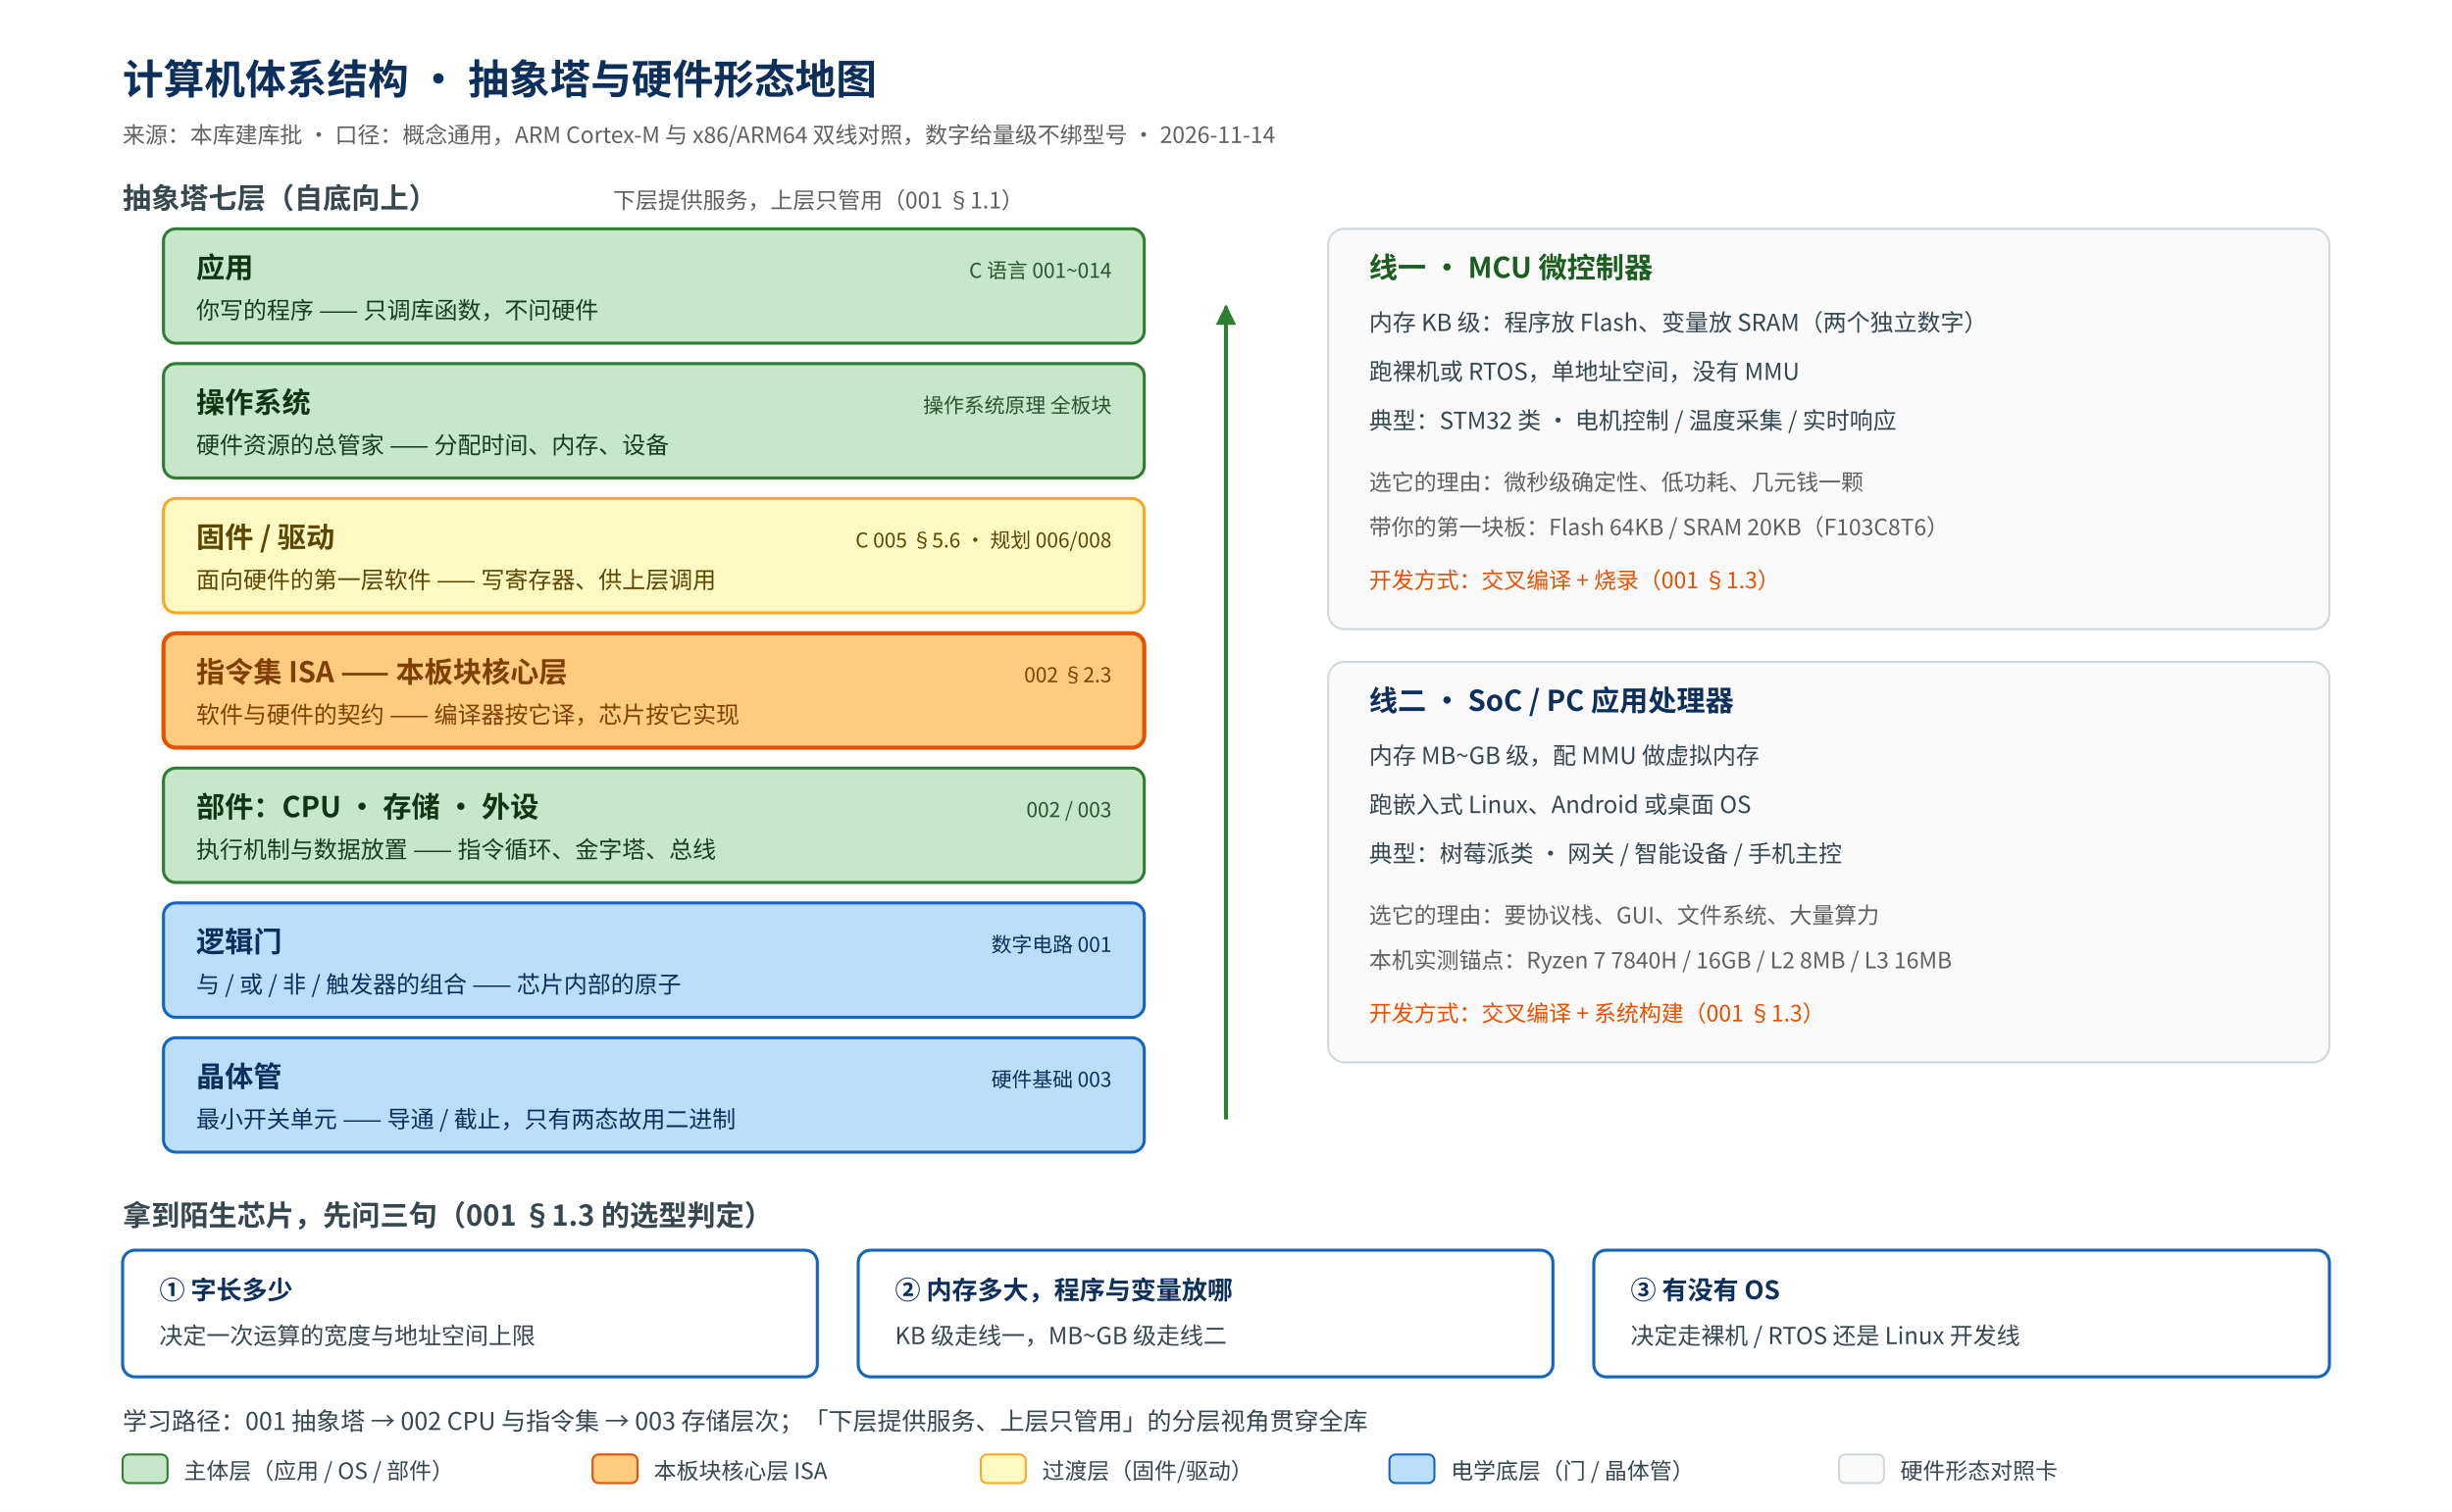
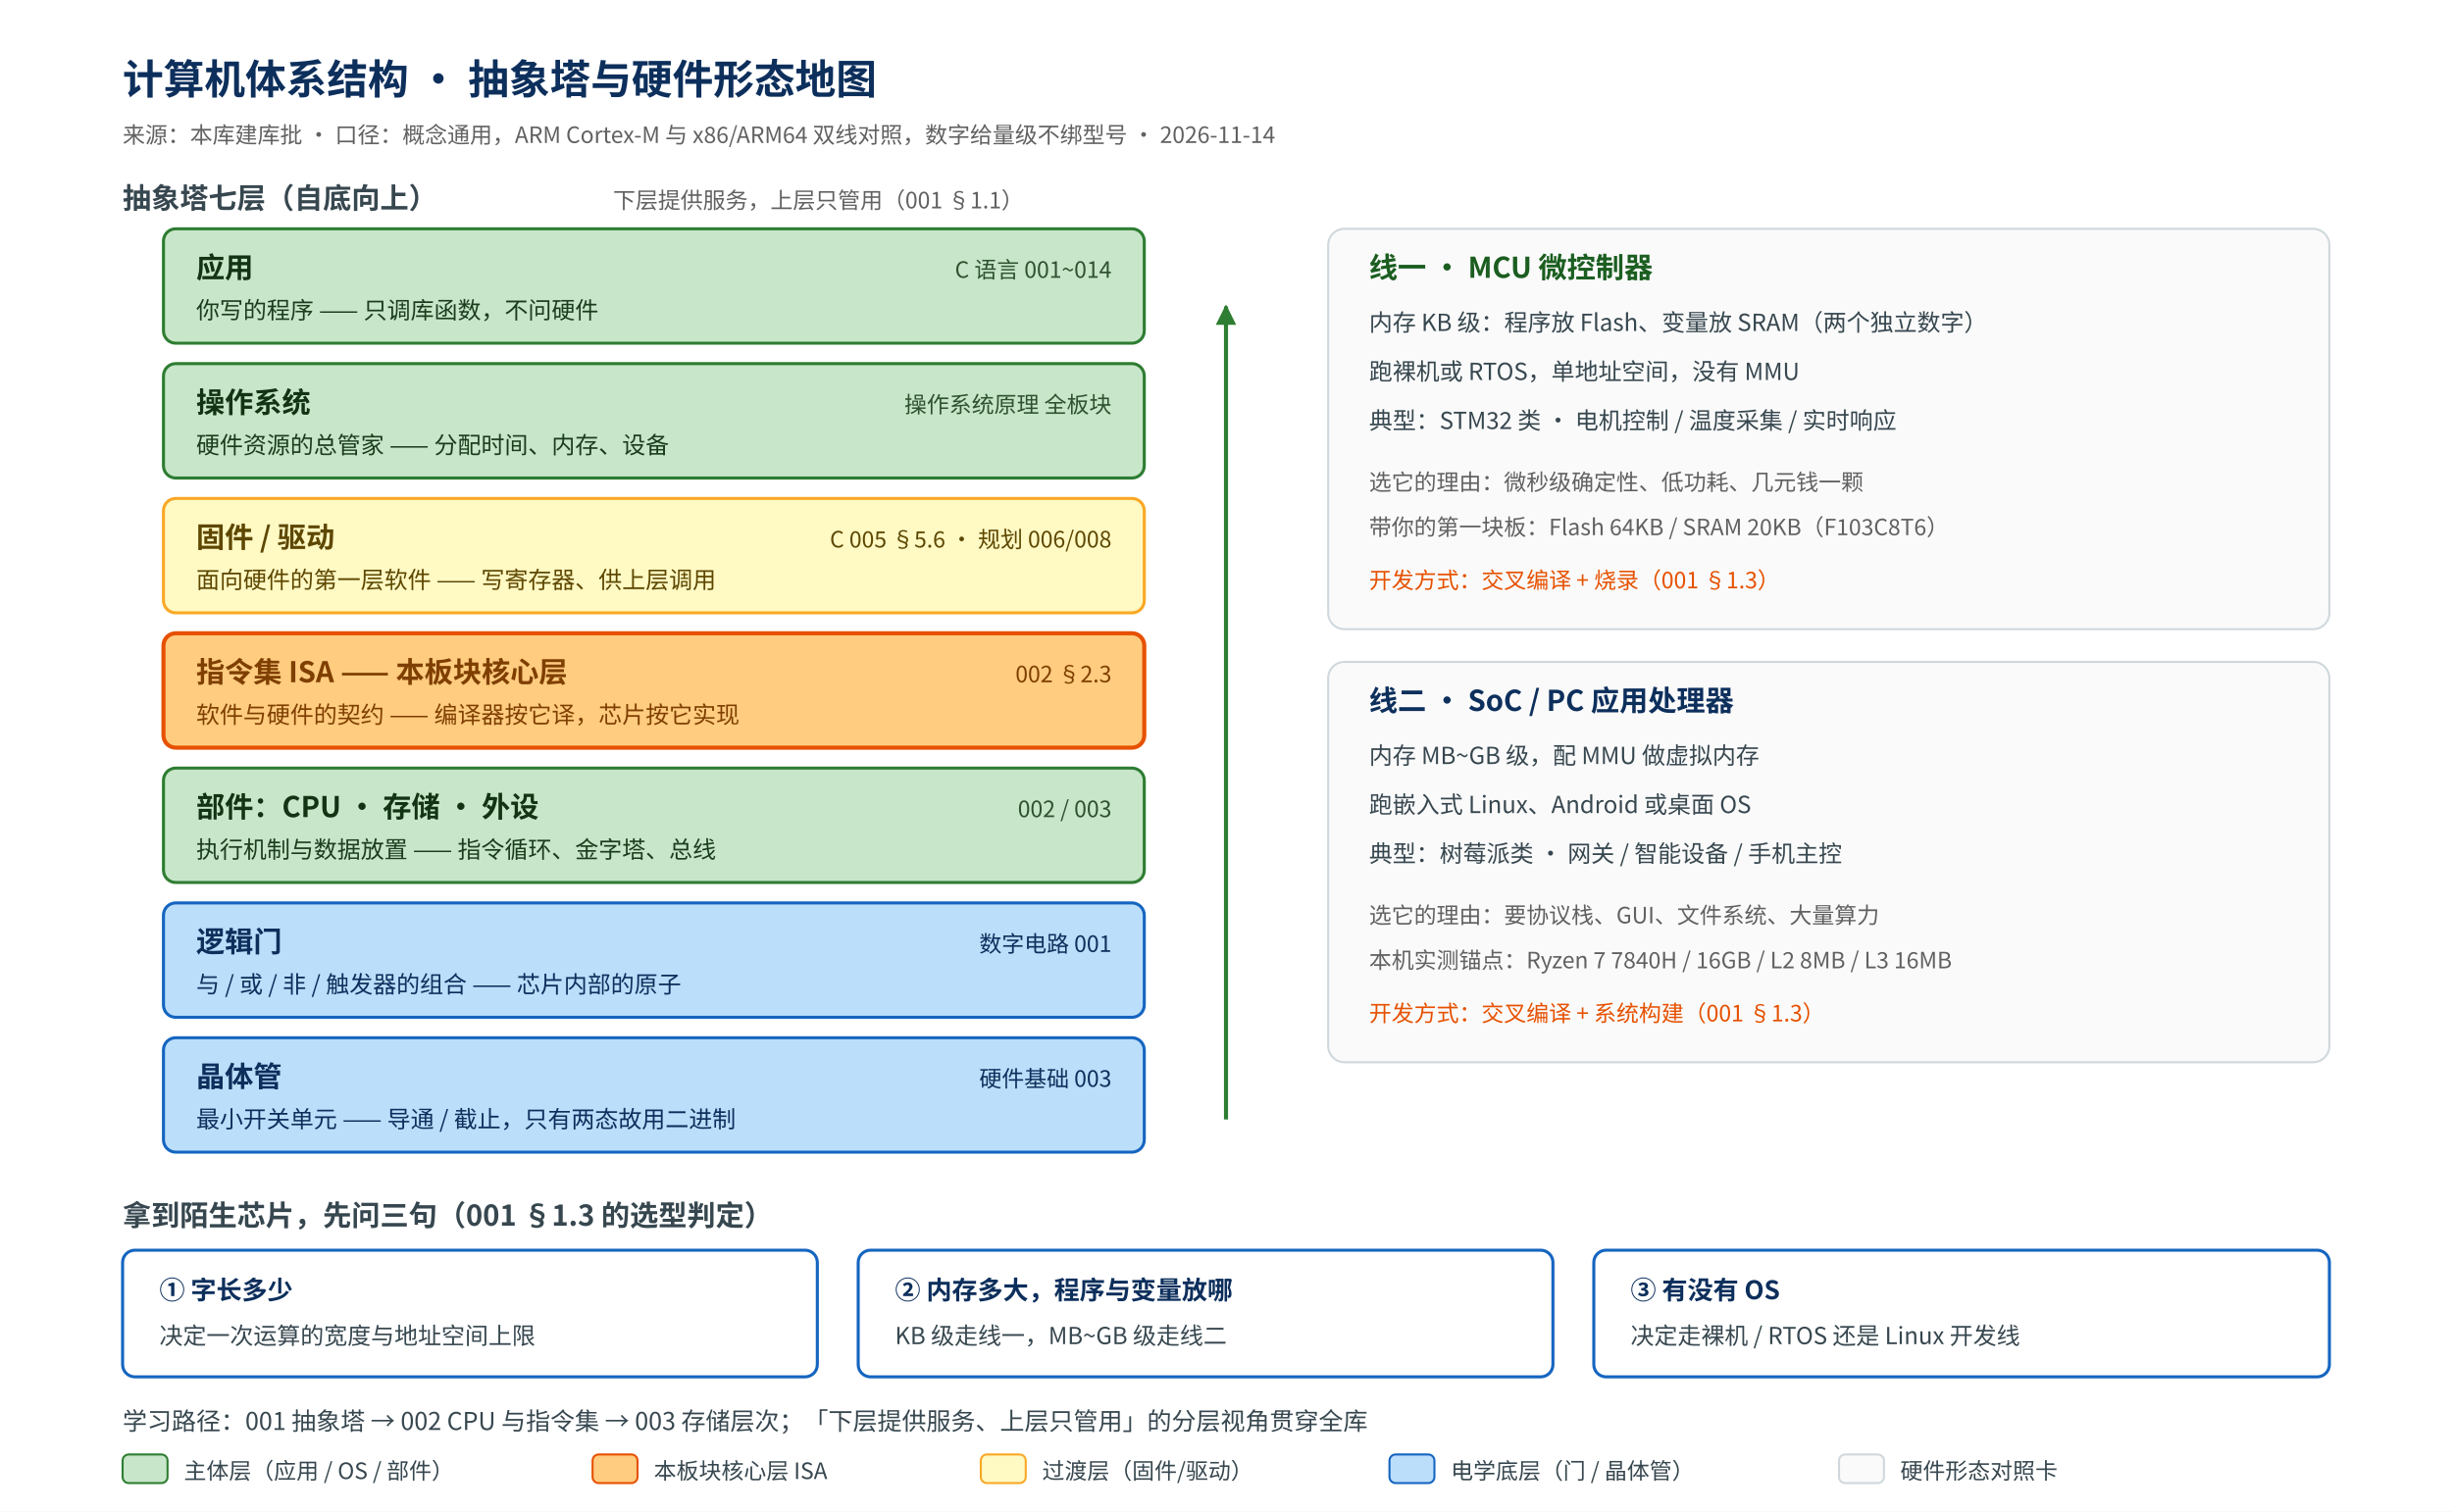
<svg xmlns="http://www.w3.org/2000/svg" viewBox="0 0 1200 740" font-family="'Microsoft YaHei','PingFang SC','Noto Sans CJK SC',sans-serif">
  <rect x="0" y="0" width="1200" height="740" fill="#ffffff" />
  <defs>
    <marker id="arrow" viewBox="0 0 10 10" refX="9" refY="5" markerWidth="10" markerHeight="10" markerUnits="userSpaceOnUse" orient="auto-start-reverse">
      <path d="M 0 0 L 10 5 L 0 10 z" fill="#2e7d32" />
    </marker>
    <marker id="arrowOrange" viewBox="0 0 10 10" refX="9" refY="5" markerWidth="10" markerHeight="10" markerUnits="userSpaceOnUse" orient="auto-start-reverse">
      <path d="M 0 0 L 10 5 L 0 10 z" fill="#e65100" />
    </marker>
    <marker id="arrowBlue" viewBox="0 0 10 10" refX="9" refY="5" markerWidth="10" markerHeight="10" markerUnits="userSpaceOnUse" orient="auto-start-reverse">
      <path d="M 0 0 L 10 5 L 0 10 z" fill="#1565c0" />
    </marker>
  </defs>
  <text x="60" y="46" font-size="20" font-weight="bold" fill="#0d2f5c">计算机体系结构 · 抽象塔与硬件形态地图</text>
  <text x="60" y="70" font-size="11" fill="#616161">来源：本库建库批 · 口径：概念通用，ARM Cortex-M 与 x86/ARM64 双线对照，数字给量级不绑型号 · 2026-11-14</text>
  <text x="60" y="102" font-size="14" font-weight="bold" fill="#37474f">抽象塔七层（自底向上）</text>
  <text x="300" y="102" font-size="11" fill="#616161">下层提供服务，上层只管用（001 §1.1）</text>
  <rect x="80" y="112" width="480" height="56" rx="6" fill="#c8e6c9" stroke="#2e7d32" stroke-width="1.5" />
  <text x="96" y="136" font-size="14" font-weight="bold" fill="#123314">应用</text>
  <text x="96" y="156" font-size="11.5" fill="#1b3d1e">你写的程序 —— 只调库函数，不问硬件</text>
-   <text x="544" y="136" font-size="10" fill="#2e5230" text-anchor="end">C 语言 001~014</text>
+   <text x="544" y="136" font-size="11" fill="#2e5230" text-anchor="end">C 语言 001~014</text>
  <rect x="80" y="178" width="480" height="56" rx="6" fill="#c8e6c9" stroke="#2e7d32" stroke-width="1.5" />
  <text x="96" y="202" font-size="14" font-weight="bold" fill="#123314">操作系统</text>
  <text x="96" y="222" font-size="11.5" fill="#1b3d1e">硬件资源的总管家 —— 分配时间、内存、设备</text>
-   <text x="544" y="202" font-size="10" fill="#2e5230" text-anchor="end">操作系统原理 全板块</text>
+   <text x="544" y="202" font-size="11" fill="#2e5230" text-anchor="end">操作系统原理 全板块</text>
  <rect x="80" y="244" width="480" height="56" rx="6" fill="#fff9c4" stroke="#f9a825" stroke-width="1.5" />
  <text x="96" y="268" font-size="14" font-weight="bold" fill="#5d4700">固件 / 驱动</text>
  <text x="96" y="288" font-size="11.5" fill="#5d4700">面向硬件的第一层软件 —— 写寄存器、供上层调用</text>
-   <text x="544" y="268" font-size="10" fill="#5d4700" text-anchor="end">C 005 §5.6 · 规划 006/008</text>
+   <text x="544" y="268" font-size="11" fill="#5d4700" text-anchor="end">C 005 §5.6 · 规划 006/008</text>
  <rect x="80" y="310" width="480" height="56" rx="6" fill="#ffcc80" stroke="#e65100" stroke-width="2" />
  <text x="96" y="334" font-size="14" font-weight="bold" fill="#7f3f00">指令集 ISA —— 本板块核心层</text>
  <text x="96" y="354" font-size="11.5" fill="#7f3f00">软件与硬件的契约 —— 编译器按它译，芯片按它实现</text>
-   <text x="544" y="334" font-size="10" fill="#7f3f00" text-anchor="end">002 §2.3</text>
+   <text x="544" y="334" font-size="11" fill="#7f3f00" text-anchor="end">002 §2.3</text>
  <rect x="80" y="376" width="480" height="56" rx="6" fill="#c8e6c9" stroke="#2e7d32" stroke-width="1.5" />
  <text x="96" y="400" font-size="14" font-weight="bold" fill="#123314">部件：CPU · 存储 · 外设</text>
  <text x="96" y="420" font-size="11.5" fill="#1b3d1e">执行机制与数据放置 —— 指令循环、金字塔、总线</text>
-   <text x="544" y="400" font-size="10" fill="#2e5230" text-anchor="end">002 / 003</text>
+   <text x="544" y="400" font-size="11" fill="#2e5230" text-anchor="end">002 / 003</text>
  <rect x="80" y="442" width="480" height="56" rx="6" fill="#bbdefb" stroke="#1565c0" stroke-width="1.5" />
  <text x="96" y="466" font-size="14" font-weight="bold" fill="#0d2f5c">逻辑门</text>
  <text x="96" y="486" font-size="11.5" fill="#0d2f5c">与 / 或 / 非 / 触发器的组合 —— 芯片内部的原子</text>
-   <text x="544" y="466" font-size="10" fill="#0d2f5c" text-anchor="end">数字电路 001</text>
+   <text x="544" y="466" font-size="11" fill="#0d2f5c" text-anchor="end">数字电路 001</text>
  <rect x="80" y="508" width="480" height="56" rx="6" fill="#bbdefb" stroke="#1565c0" stroke-width="1.5" />
  <text x="96" y="532" font-size="14" font-weight="bold" fill="#0d2f5c">晶体管</text>
  <text x="96" y="552" font-size="11.5" fill="#0d2f5c">最小开关单元 —— 导通 / 截止，只有两态故用二进制</text>
-   <text x="544" y="532" font-size="10" fill="#0d2f5c" text-anchor="end">硬件基础 003</text>
+   <text x="544" y="532" font-size="11" fill="#0d2f5c" text-anchor="end">硬件基础 003</text>
  <line x1="600" y1="548" x2="600" y2="150" stroke="#2e7d32" stroke-width="2" marker-end="url(#arrow)" />
  <rect x="650" y="112" width="490" height="196" rx="8" fill="#fafafa" stroke="#cfd8dc" stroke-width="1" />
  <text x="670" y="136" font-size="14" font-weight="bold" fill="#1b5e20">线一 · MCU 微控制器</text>
  <text x="670" y="162" font-size="11.5" fill="#37474f">内存 KB 级：程序放 Flash、变量放 SRAM（两个独立数字）</text>
  <text x="670" y="186" font-size="11.5" fill="#37474f">跑裸机或 RTOS，单地址空间，没有 MMU</text>
  <text x="670" y="210" font-size="11.5" fill="#37474f">典型：STM32 类 · 电机控制 / 温度采集 / 实时响应</text>
  <text x="670" y="240" font-size="11" fill="#616161">选它的理由：微秒级确定性、低功耗、几元钱一颗</text>
  <text x="670" y="262" font-size="11" fill="#616161">带你的第一块板：Flash 64KB / SRAM 20KB（F103C8T6）</text>
  <text x="670" y="288" font-size="11" fill="#e65100">开发方式：交叉编译 + 烧录（001 §1.3）</text>
  <rect x="650" y="324" width="490" height="196" rx="8" fill="#fafafa" stroke="#cfd8dc" stroke-width="1" />
  <text x="670" y="348" font-size="14" font-weight="bold" fill="#0d2f5c">线二 · SoC / PC 应用处理器</text>
  <text x="670" y="374" font-size="11.5" fill="#37474f">内存 MB~GB 级，配 MMU 做虚拟内存</text>
  <text x="670" y="398" font-size="11.5" fill="#37474f">跑嵌入式 Linux、Android 或桌面 OS</text>
  <text x="670" y="422" font-size="11.5" fill="#37474f">典型：树莓派类 · 网关 / 智能设备 / 手机主控</text>
  <text x="670" y="452" font-size="11" fill="#616161">选它的理由：要协议栈、GUI、文件系统、大量算力</text>
  <text x="670" y="474" font-size="11" fill="#616161">本机实测锚点：Ryzen 7 7840H / 16GB / L2 8MB / L3 16MB</text>
  <text x="670" y="500" font-size="11" fill="#e65100">开发方式：交叉编译 + 系统构建（001 §1.3）</text>
  <text x="60" y="600" font-size="14" font-weight="bold" fill="#37474f">拿到陌生芯片，先问三句（001 §1.3 的选型判定）</text>
  <rect x="60" y="612" width="340" height="62" rx="6" fill="#ffffff" stroke="#1565c0" stroke-width="1.5" />
  <text x="78" y="636" font-size="12.5" font-weight="bold" fill="#0d2f5c">① 字长多少</text>
  <text x="78" y="658" font-size="11.5" fill="#37474f">决定一次运算的宽度与地址空间上限</text>
  <rect x="420" y="612" width="340" height="62" rx="6" fill="#ffffff" stroke="#1565c0" stroke-width="1.5" />
  <text x="438" y="636" font-size="12.5" font-weight="bold" fill="#0d2f5c">② 内存多大，程序与变量放哪</text>
  <text x="438" y="658" font-size="11.5" fill="#37474f">KB 级走线一，MB~GB 级走线二</text>
  <rect x="780" y="612" width="360" height="62" rx="6" fill="#ffffff" stroke="#1565c0" stroke-width="1.5" />
  <text x="798" y="636" font-size="12.5" font-weight="bold" fill="#0d2f5c">③ 有没有 OS</text>
  <text x="798" y="658" font-size="11.5" fill="#37474f">决定走裸机 / RTOS 还是 Linux 开发线</text>
  <text x="60" y="700" font-size="12" fill="#37474f">学习路径：001 抽象塔 → 002 CPU 与指令集 → 003 存储层次；「下层提供服务、上层只管用」的分层视角贯穿全库</text>
  <rect x="60" y="712" width="22" height="14" rx="3" fill="#c8e6c9" stroke="#2e7d32" stroke-width="1" />
  <text x="90" y="724" font-size="11" fill="#37474f">主体层（应用 / OS / 部件）</text>
  <rect x="290" y="712" width="22" height="14" rx="3" fill="#ffcc80" stroke="#e65100" stroke-width="1" />
  <text x="320" y="724" font-size="11" fill="#37474f">本板块核心层 ISA</text>
  <rect x="480" y="712" width="22" height="14" rx="3" fill="#fff9c4" stroke="#f9a825" stroke-width="1" />
  <text x="510" y="724" font-size="11" fill="#37474f">过渡层（固件/驱动）</text>
  <rect x="680" y="712" width="22" height="14" rx="3" fill="#bbdefb" stroke="#1565c0" stroke-width="1" />
  <text x="710" y="724" font-size="11" fill="#37474f">电学底层（门 / 晶体管）</text>
  <rect x="900" y="712" width="22" height="14" rx="3" fill="#fafafa" stroke="#cfd8dc" stroke-width="1" />
  <text x="930" y="724" font-size="11" fill="#37474f">硬件形态对照卡</text>
</svg>
